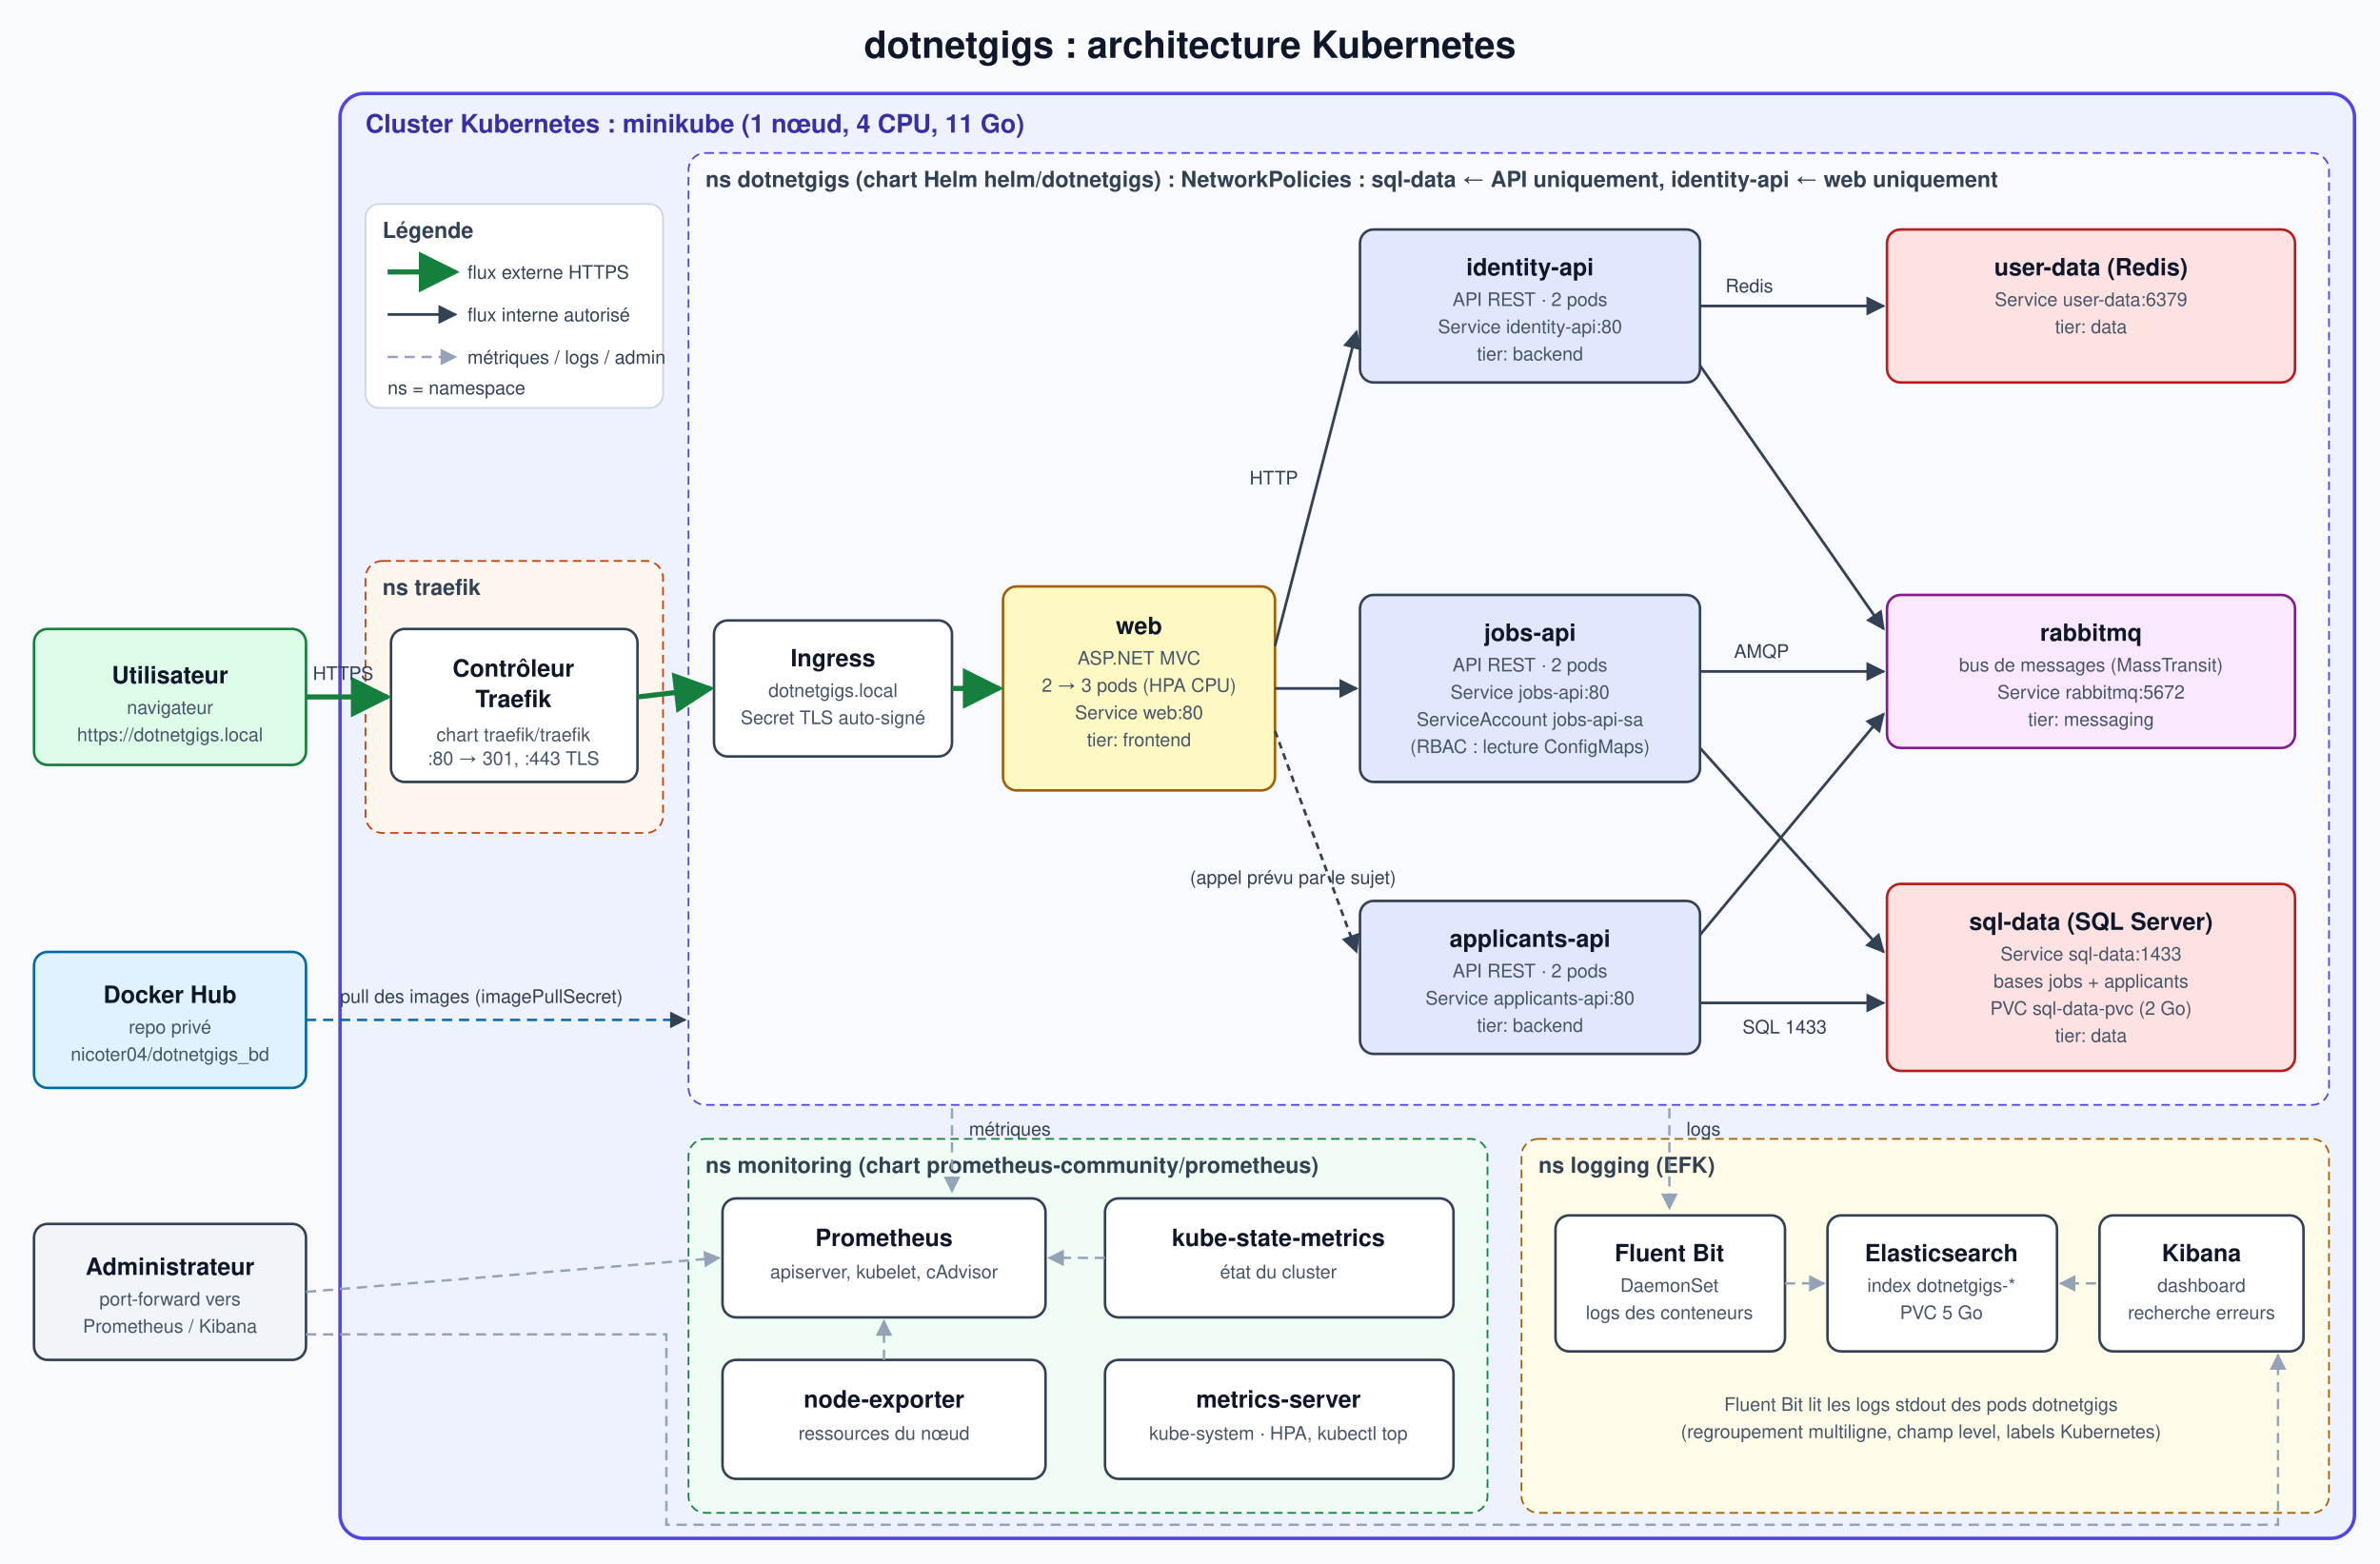
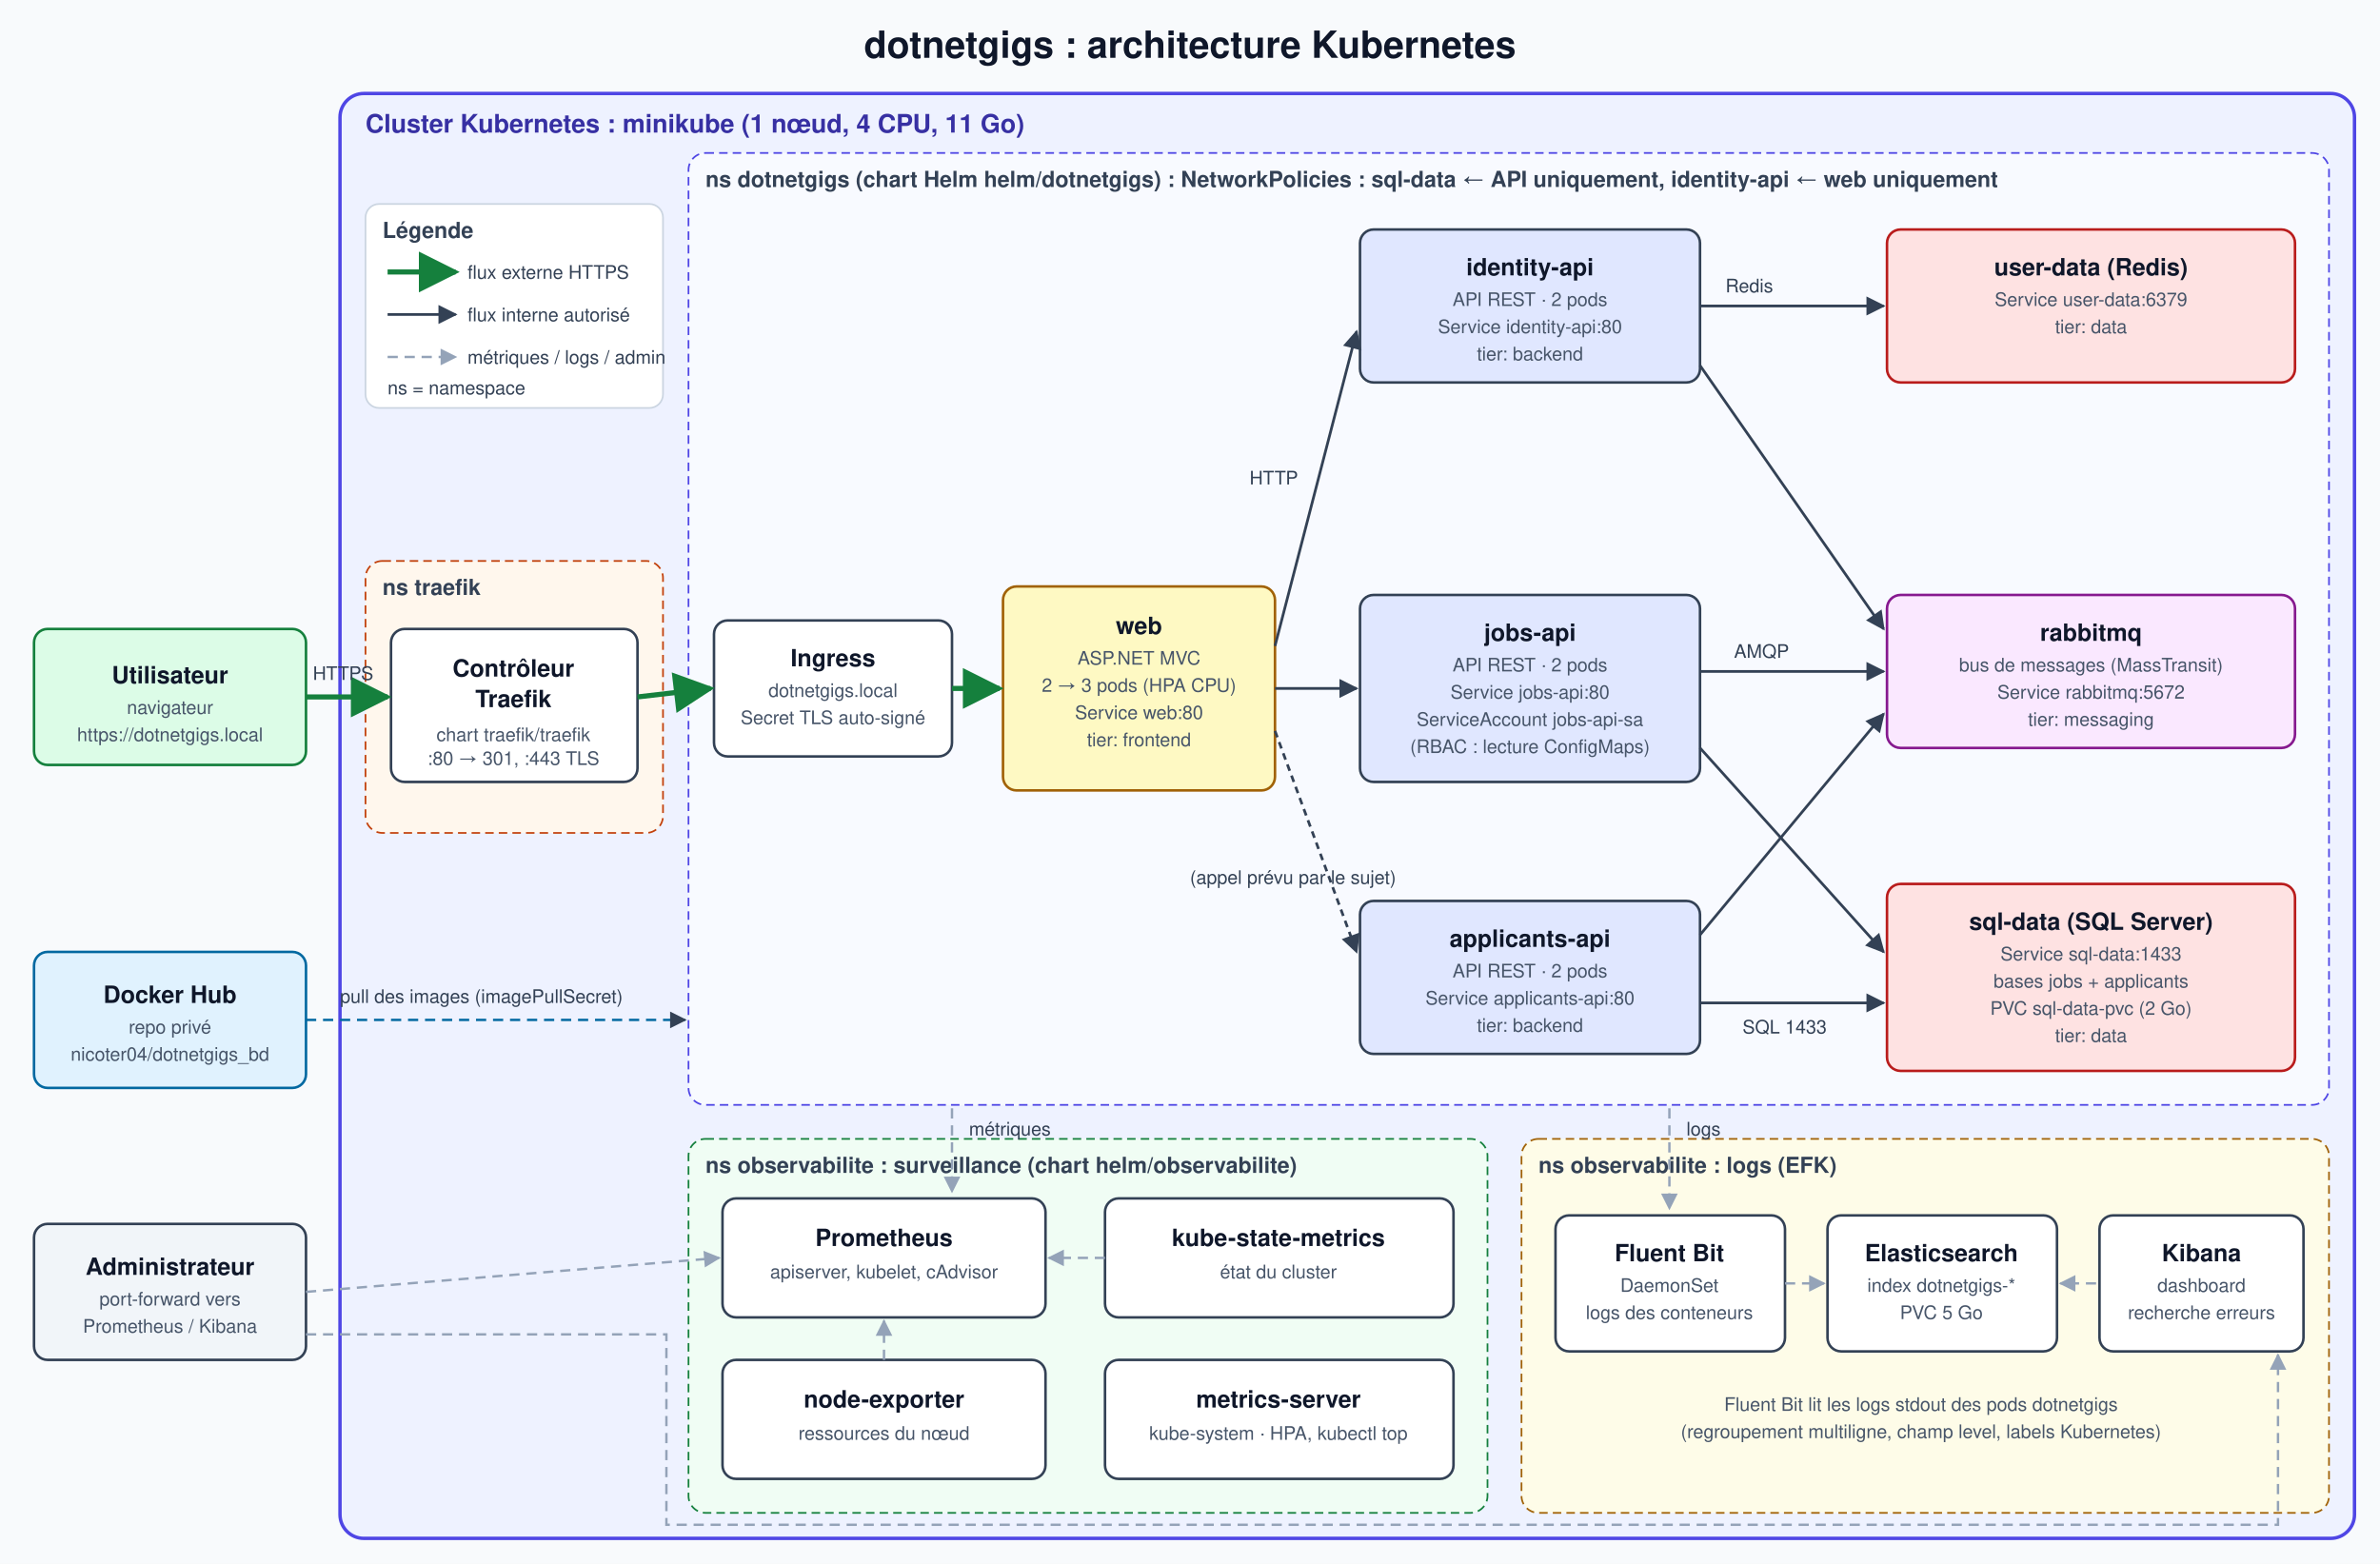
<svg xmlns="http://www.w3.org/2000/svg" width="1400" height="920" viewBox="0 0 1400 920" font-family="Helvetica, Arial, sans-serif">
  <defs>
    <marker id="a" viewBox="0 0 10 10" refX="9" refY="5" markerWidth="7" markerHeight="7" orient="auto-start-reverse">
      <path d="M0,0 L10,5 L0,10 z" fill="#334155" />
    </marker>
    <marker id="ae" viewBox="0 0 10 10" refX="9" refY="5" markerWidth="8" markerHeight="8" orient="auto-start-reverse">
      <path d="M0,0 L10,5 L0,10 z" fill="#15803d" />
    </marker>
    <marker id="ag" viewBox="0 0 10 10" refX="9" refY="5" markerWidth="7" markerHeight="7" orient="auto-start-reverse">
      <path d="M0,0 L10,5 L0,10 z" fill="#94a3b8" />
    </marker>
    <style>
      .box{fill:#fff;stroke:#334155;stroke-width:1.5;rx:8}
      .t{font-size:14px;font-weight:bold;fill:#0f172a;text-anchor:middle}
      .s{font-size:11px;fill:#475569;text-anchor:middle}
      .ns{font-size:13px;font-weight:bold;fill:#334155}
      .l{stroke:#334155;stroke-width:1.6;fill:none;marker-end:url(#a)}
      .ext{stroke:#15803d;stroke-width:3;fill:none;marker-end:url(#ae)}
      .obs{stroke:#94a3b8;stroke-width:1.4;stroke-dasharray:6 4;fill:none;marker-end:url(#ag)}
      .lt{font-size:11px;fill:#334155}
    </style>
  </defs>
  <rect width="1400" height="920" fill="#f8fafc" />
  <text x="700" y="34" font-size="22" font-weight="bold" text-anchor="middle" fill="#0f172a">dotnetgigs : architecture Kubernetes</text>
  <rect class="box" x="20" y="370" width="160" height="80" style="fill:#dcfce7;stroke:#15803d" />
  <text class="t" x="100" y="402">Utilisateur</text>
  <text class="s" x="100" y="420">navigateur</text>
  <text class="s" x="100" y="436">https://dotnetgigs.local</text>
  <rect class="box" x="20" y="560" width="160" height="80" style="fill:#e0f2fe;stroke:#0369a1" />
  <text class="t" x="100" y="590">Docker Hub</text>
  <text class="s" x="100" y="608">repo privé</text>
  <text class="s" x="100" y="624">nicoter04/dotnetgigs_bd</text>
  <rect class="box" x="20" y="720" width="160" height="80" style="fill:#f1f5f9" />
  <text class="t" x="100" y="750">Administrateur</text>
  <text class="s" x="100" y="768">port-forward vers</text>
  <text class="s" x="100" y="784">Prometheus / Kibana</text>
  <rect x="200" y="55" width="1185" height="850" rx="14" fill="#eef2ff" stroke="#4f46e5" stroke-width="2" />
  <text x="215" y="78" font-size="15" font-weight="bold" fill="#3730a3">Cluster Kubernetes : minikube (1 nœud, 4 CPU, 11 Go)</text>
  <rect x="215" y="330" width="175" height="160" rx="10" fill="#fff7ed" stroke="#c2410c" stroke-dasharray="5 3" />
  <text class="ns" x="225" y="350">ns traefik</text>
  <rect class="box" x="230" y="370" width="145" height="90" />
  <text class="t" x="302" y="398">Contrôleur</text>
  <text class="t" x="302" y="416">Traefik</text>
  <text class="s" x="302" y="436">chart traefik/traefik</text>
  <text class="s" x="302" y="450">:80 → 301, :443 TLS</text>
  <rect x="405" y="90" width="965" height="560" rx="10" fill="#ffffff" fill-opacity="0.6" stroke="#4f46e5" stroke-dasharray="5 3" />
  <text class="ns" x="415" y="110">ns dotnetgigs (chart Helm helm/dotnetgigs) : NetworkPolicies : sql-data ← API uniquement, identity-api ← web uniquement</text>
  <rect class="box" x="420" y="365" width="140" height="80" />
  <text class="t" x="490" y="392">Ingress</text>
  <text class="s" x="490" y="410">dotnetgigs.local</text>
  <text class="s" x="490" y="426">Secret TLS auto-signé</text>
  <rect class="box" x="590" y="345" width="160" height="120" style="fill:#fef9c3;stroke:#a16207" />
  <text class="t" x="670" y="373">web</text>
  <text class="s" x="670" y="391">ASP.NET MVC</text>
  <text class="s" x="670" y="407">2 → 3 pods (HPA CPU)</text>
  <text class="s" x="670" y="423">Service web:80</text>
  <text class="s" x="670" y="439">tier: frontend</text>
  <rect class="box" x="800" y="135" width="200" height="90" style="fill:#e0e7ff" />
  <text class="t" x="900" y="162">identity-api</text>
  <text class="s" x="900" y="180">API REST · 2 pods</text>
  <text class="s" x="900" y="196">Service identity-api:80</text>
  <text class="s" x="900" y="212">tier: backend</text>
  <rect class="box" x="800" y="350" width="200" height="110" style="fill:#e0e7ff" />
  <text class="t" x="900" y="377">jobs-api</text>
  <text class="s" x="900" y="395">API REST · 2 pods</text>
  <text class="s" x="900" y="411">Service jobs-api:80</text>
  <text class="s" x="900" y="427">ServiceAccount jobs-api-sa</text>
  <text class="s" x="900" y="443">(RBAC : lecture ConfigMaps)</text>
  <rect class="box" x="800" y="530" width="200" height="90" style="fill:#e0e7ff" />
  <text class="t" x="900" y="557">applicants-api</text>
  <text class="s" x="900" y="575">API REST · 2 pods</text>
  <text class="s" x="900" y="591">Service applicants-api:80</text>
  <text class="s" x="900" y="607">tier: backend</text>
  <rect class="box" x="1110" y="135" width="240" height="90" style="fill:#fee2e2;stroke:#b91c1c" />
  <text class="t" x="1230" y="162">user-data (Redis)</text>
  <text class="s" x="1230" y="180">Service user-data:6379</text>
  <text class="s" x="1230" y="196">tier: data</text>
  <rect class="box" x="1110" y="350" width="240" height="90" style="fill:#fae8ff;stroke:#86198f" />
  <text class="t" x="1230" y="377">rabbitmq</text>
  <text class="s" x="1230" y="395">bus de messages (MassTransit)</text>
  <text class="s" x="1230" y="411">Service rabbitmq:5672</text>
  <text class="s" x="1230" y="427">tier: messaging</text>
  <rect class="box" x="1110" y="520" width="240" height="110" style="fill:#fee2e2;stroke:#b91c1c" />
  <text class="t" x="1230" y="547">sql-data (SQL Server)</text>
  <text class="s" x="1230" y="565">Service sql-data:1433</text>
  <text class="s" x="1230" y="581">bases jobs + applicants</text>
  <text class="s" x="1230" y="597">PVC sql-data-pvc (2 Go)</text>
  <text class="s" x="1230" y="613">tier: data</text>
  <path class="ext" d="M180,410 L228,410" />
  <text class="lt" x="184" y="400" fill="#15803d">HTTPS</text>
  <path class="ext" d="M375,410 L418,405" />
  <path class="ext" d="M560,405 L588,405" />
  <path class="l" d="M750,380 L798,195" />
  <text class="lt" x="735" y="285">HTTP</text>
  <path class="l" d="M750,405 L798,405" />
  <path class="l" d="M750,430 L798,560" stroke-dasharray="4 3" />
  <text class="lt" x="700" y="520">(appel prévu par le sujet)</text>
  <path class="l" d="M1000,180 L1108,180" />
  <text class="lt" x="1015" y="172">Redis</text>
  <path class="l" d="M1000,215 L1108,370" />
  <path class="l" d="M1000,395 L1108,395" />
  <text class="lt" x="1020" y="387">AMQP</text>
  <path class="l" d="M1000,550 L1108,420" />
  <path class="l" d="M1000,440 L1108,560" />
  <path class="l" d="M1000,590 L1108,590" />
  <text class="lt" x="1025" y="608">SQL 1433</text>
  <path class="obs" d="M180,600 L403,600" style="stroke:#0369a1;marker-end:url(#a)" />
  <text class="lt" x="200" y="590" fill="#0369a1">pull des images (imagePullSecret)</text>
  <rect x="405" y="670" width="470" height="220" rx="10" fill="#f0fdf4" stroke="#15803d" stroke-dasharray="5 3" />
-   <text class="ns" x="415" y="690">ns monitoring (chart prometheus-community/prometheus)</text>
+   <text class="ns" x="415" y="690">ns observabilite : surveillance (chart helm/observabilite)</text>
  <rect class="box" x="425" y="705" width="190" height="70" />
  <text class="t" x="520" y="733">Prometheus</text>
  <text class="s" x="520" y="752">apiserver, kubelet, cAdvisor</text>
  <rect class="box" x="650" y="705" width="205" height="70" />
  <text class="t" x="752" y="733">kube-state-metrics</text>
  <text class="s" x="752" y="752">état du cluster</text>
  <rect class="box" x="425" y="800" width="190" height="70" />
  <text class="t" x="520" y="828">node-exporter</text>
  <text class="s" x="520" y="847">ressources du nœud</text>
  <rect class="box" x="650" y="800" width="205" height="70" />
  <text class="t" x="752" y="828">metrics-server</text>
  <text class="s" x="752" y="847">kube-system · HPA, kubectl top</text>
  <path class="obs" d="M650,740 L617,740" />
  <path class="obs" d="M520,800 L520,777" />
  <rect x="895" y="670" width="475" height="220" rx="10" fill="#fefce8" stroke="#a16207" stroke-dasharray="5 3" />
-   <text class="ns" x="905" y="690">ns logging (EFK)</text>
+   <text class="ns" x="905" y="690">ns observabilite : logs (EFK)</text>
  <rect class="box" x="915" y="715" width="135" height="80" />
  <text class="t" x="982" y="742">Fluent Bit</text>
  <text class="s" x="982" y="760">DaemonSet</text>
  <text class="s" x="982" y="776">logs des conteneurs</text>
  <rect class="box" x="1075" y="715" width="135" height="80" />
  <text class="t" x="1142" y="742">Elasticsearch</text>
  <text class="s" x="1142" y="760">index dotnetgigs-*</text>
  <text class="s" x="1142" y="776">PVC 5 Go</text>
  <rect class="box" x="1235" y="715" width="120" height="80" />
  <text class="t" x="1295" y="742">Kibana</text>
  <text class="s" x="1295" y="760">dashboard</text>
  <text class="s" x="1295" y="776">recherche erreurs</text>
  <path class="obs" d="M1050,755 L1073,755" />
  <path class="obs" d="M1233,755 L1212,755" />
  <text class="s" x="1130" y="830">Fluent Bit lit les logs stdout des pods dotnetgigs</text>
  <text class="s" x="1130" y="846">(regroupement multiligne, champ level, labels Kubernetes)</text>
  <path class="obs" d="M982,652 L982,711" />
  <path class="obs" d="M560,652 L560,701" />
  <text class="lt" x="570" y="668" fill="#64748b">métriques</text>
  <text class="lt" x="992" y="668" fill="#64748b">logs</text>
  <path class="obs" d="M180,760 L423,740" />
  <path class="obs" d="M180,785 L392,785 L392,897 L1340,897 L1340,797" />
  <rect x="215" y="120" width="175" height="120" rx="8" fill="#fff" stroke="#cbd5e1" />
  <text class="ns" x="225" y="140">Légende</text>
  <path class="ext" d="M228,160 L268,160" />
  <text class="lt" x="275" y="164">flux externe HTTPS</text>
  <path class="l" d="M228,185 L268,185" />
  <text class="lt" x="275" y="189">flux interne autorisé</text>
  <path class="obs" d="M228,210 L268,210" />
  <text class="lt" x="275" y="214">métriques / logs / admin</text>
  <text class="lt" x="228" y="232">ns = namespace</text>
</svg>
